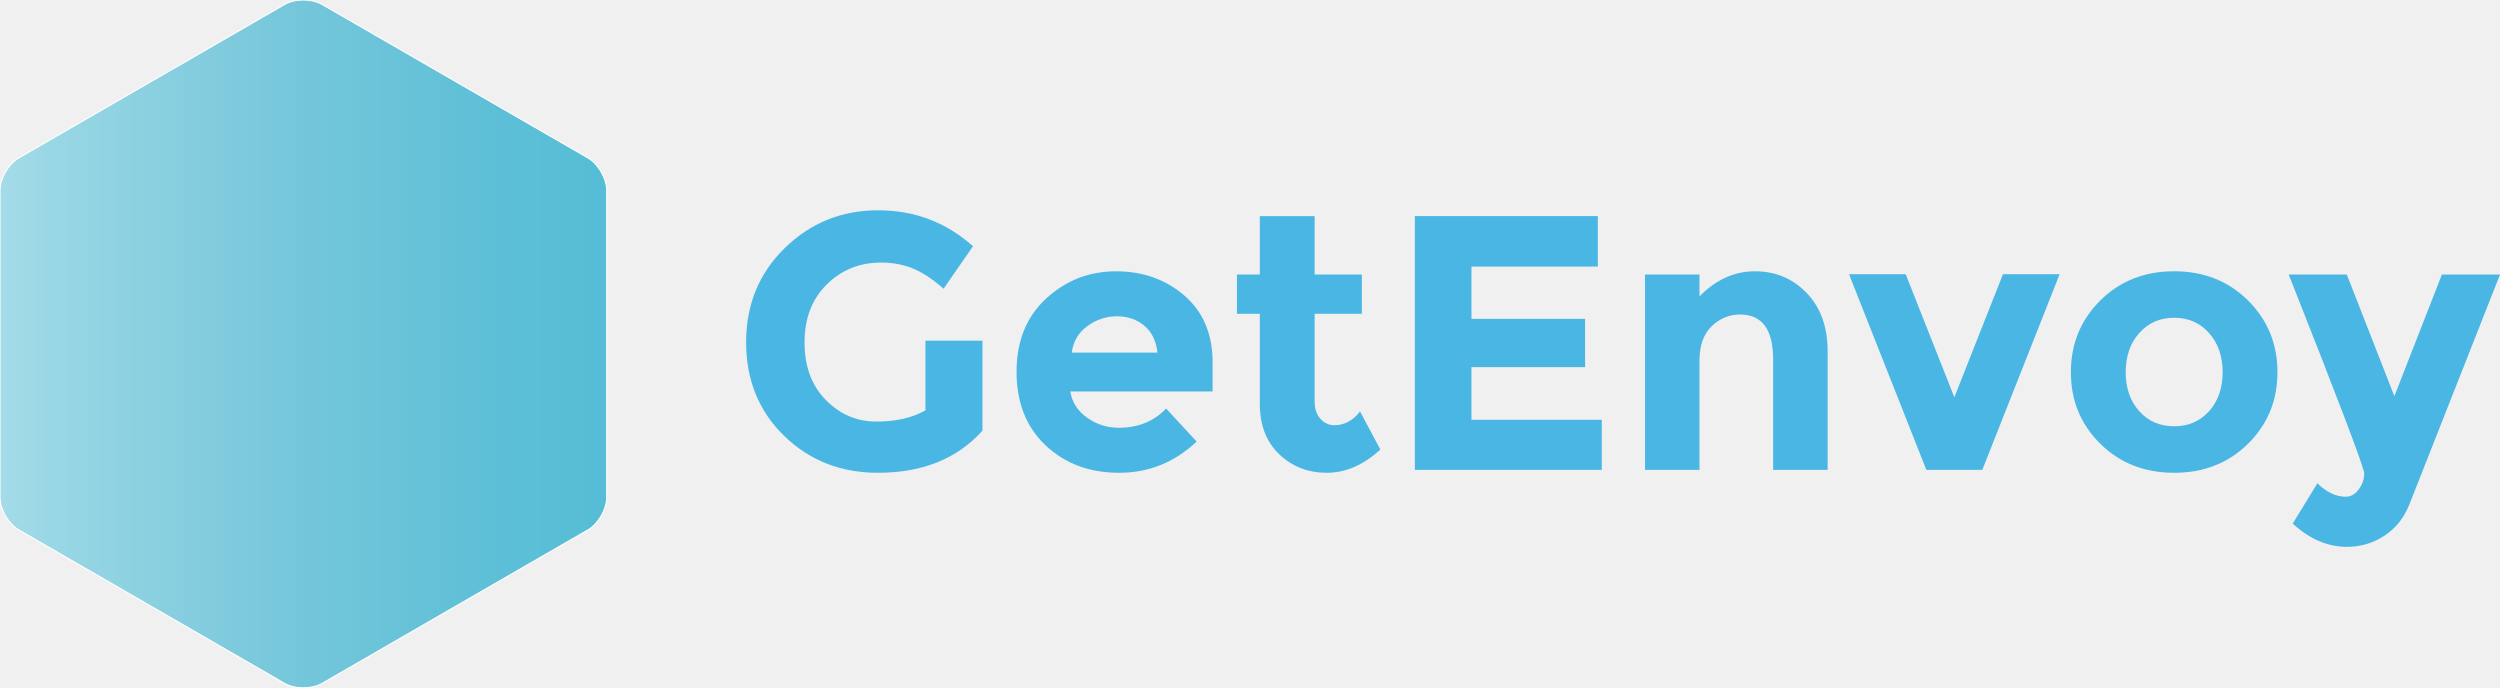
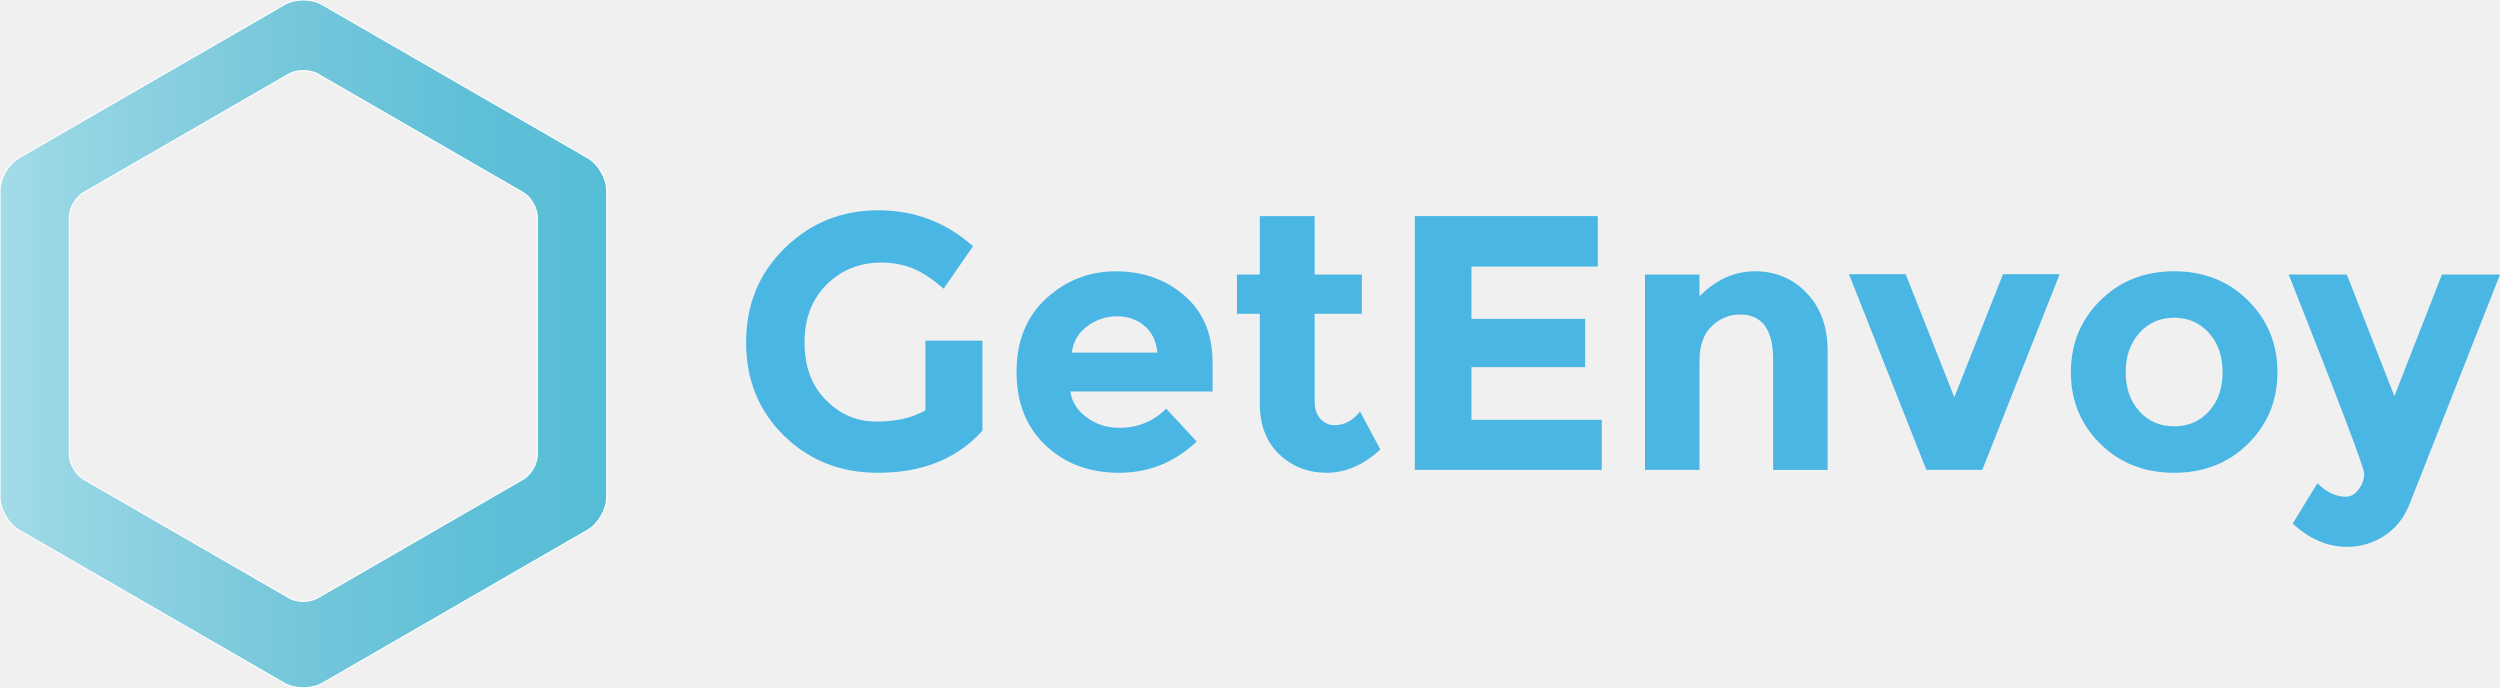
- <svg xmlns="http://www.w3.org/2000/svg" version="1.1" id="Layer_1" x="0px" y="0px" width="144.311px" height="39.706px" viewBox="0 0 144.311 39.706" enable-background="new 0 0 144.311 39.706" xml:space="preserve">
+ <svg xmlns="http://www.w3.org/2000/svg" version="1.1" id="Layer_1" x="0px" y="0px" width="144.311px" height="39.707px" viewBox="0 0 144.311 39.707" enable-background="new 0 0 144.311 39.707" xml:space="preserve">
  <g>
    <g>
-       <linearGradient id="SVGID_1_" gradientUnits="userSpaceOnUse" x1="-1388" y1="-6.522" x2="-1352.979" y2="-6.522" gradientTransform="matrix(1 0 0 1 1388 26.375)">
+       <linearGradient id="SVGID_1_" gradientUnits="userSpaceOnUse" x1="-694" y1="624.855" x2="-658.98" y2="624.855" gradientTransform="matrix(1 0 0 -1 694 644.7061)">
        <stop offset="0" style="stop-color:#A4DCE8" />
        <stop offset="0.083" style="stop-color:#99D7E5" />
        <stop offset="0.465" style="stop-color:#77C7DB" />
        <stop offset="0.784" style="stop-color:#5FC0D7" />
        <stop offset="1" style="stop-color:#55BDD6" />
      </linearGradient>
-       <path fill="url(#SVGID_1_)" d="M35.021,28.715c0,0.686-0.486,1.528-1.081,1.871l-15.349,8.861c-0.594,0.344-1.567,0.344-2.161,0    L1.081,30.586C0.486,30.244,0,29.401,0,28.715V10.99c0-0.686,0.486-1.528,1.081-1.872L16.43,0.257    c0.594-0.343,1.567-0.343,2.161,0L33.94,9.119c0.594,0.343,1.081,1.186,1.081,1.872V28.715z" />
-       <path fill="none" stroke="#FFFFFF" stroke-width="0.062" stroke-miterlimit="10" d="M35.021,28.715    c0,0.686-0.486,1.528-1.081,1.871l-15.349,8.861c-0.594,0.344-1.567,0.344-2.161,0L1.081,30.586C0.486,30.244,0,29.401,0,28.715    V10.99c0-0.686,0.486-1.528,1.081-1.872L16.43,0.257c0.594-0.343,1.567-0.343,2.161,0L33.94,9.119    c0.594,0.343,1.081,1.186,1.081,1.872V28.715z" />
+       <path fill="url(#SVGID_1_)" d="M33.94,9.12L18.59,0.26c-0.59-0.35-1.57-0.35-2.16,0L1.08,9.12C0.49,9.459,0,10.3,0,10.99v17.728    c0,0.682,0.49,1.521,1.08,1.871l15.35,8.859c0.59,0.34,1.57,0.34,2.16,0l15.35-8.859c0.591-0.35,1.08-1.189,1.08-1.871V10.99    C35.02,10.3,34.531,9.459,33.94,9.12z M31.02,26.23c0,0.529-0.37,1.18-0.83,1.439l-11.85,6.84c-0.45,0.271-1.21,0.271-1.66,0    l-11.85-6.84C4.38,27.41,4,26.759,4,26.23V12.55c0-0.53,0.38-1.18,0.83-1.44l11.85-6.84c0.45-0.26,1.21-0.26,1.66,0l11.85,6.84    c0.46,0.26,0.83,0.91,0.83,1.44V26.23z" />
+       <path fill="none" stroke="#FFFFFF" stroke-width="0.062" stroke-miterlimit="10" d="M33.94,9.12L18.59,0.26    c-0.59-0.35-1.57-0.35-2.16,0L1.08,9.12C0.49,9.459,0,10.3,0,10.99v17.728c0,0.682,0.49,1.521,1.08,1.871l15.35,8.859    c0.59,0.34,1.57,0.34,2.16,0l15.35-8.859c0.591-0.35,1.08-1.189,1.08-1.871V10.99C35.02,10.3,34.531,9.459,33.94,9.12z     M31.02,26.23c0,0.529-0.37,1.18-0.83,1.439l-11.85,6.84c-0.45,0.271-1.21,0.271-1.66,0l-11.85-6.84C4.38,27.41,4,26.759,4,26.23    V12.55c0-0.53,0.38-1.18,0.83-1.44l11.85-6.84c0.45-0.26,1.21-0.26,1.66,0l11.85,6.84c0.46,0.26,0.83,0.91,0.83,1.44V26.23z" />
    </g>
  </g>
  <g>
-     <path fill="#4AB6E4" d="M53.421,19.663h3.29v5.196c-1.453,1.621-3.465,2.432-6.035,2.432c-2.151,0-3.958-0.713-5.418-2.138   s-2.189-3.224-2.189-5.396c0-2.172,0.744-3.984,2.231-5.438c1.488-1.453,3.283-2.18,5.387-2.18c2.103,0,3.929,0.691,5.479,2.074   l-1.697,2.452c-0.657-0.572-1.261-0.967-1.813-1.184c-0.553-0.217-1.149-0.325-1.792-0.325c-1.243,0-2.292,0.423-3.144,1.268   c-0.853,0.846-1.278,1.96-1.278,3.343s0.408,2.49,1.226,3.321s1.792,1.247,2.924,1.247s2.074-0.217,2.829-0.649V19.663z" />
-     <path fill="#4AB6E4" d="M69.075,25.488c-1.271,1.202-2.763,1.803-4.474,1.803c-1.712,0-3.126-0.527-4.244-1.582   s-1.677-2.47-1.677-4.244c0-1.773,0.569-3.186,1.708-4.233c1.139-1.047,2.483-1.571,4.034-1.571s2.868,0.468,3.95,1.404   c1.083,0.936,1.625,2.222,1.625,3.855v1.677h-8.215c0.097,0.615,0.419,1.118,0.964,1.509c0.544,0.391,1.159,0.587,1.844,0.587   c1.104,0,2.012-0.37,2.725-1.11L69.075,25.488z M66.058,18.803c-0.433-0.363-0.96-0.545-1.582-0.545s-1.191,0.188-1.708,0.565   c-0.517,0.378-0.817,0.888-0.901,1.53h4.946C66.742,19.683,66.49,19.167,66.058,18.803z" />
-     <path fill="#4AB6E4" d="M75.887,18.112v5.051c0,0.433,0.111,0.771,0.335,1.016c0.224,0.245,0.489,0.366,0.796,0.366   c0.587,0,1.083-0.265,1.488-0.795l1.174,2.199c-0.979,0.895-2.009,1.342-3.091,1.342c-1.083,0-1.998-0.356-2.746-1.068   c-0.747-0.713-1.121-1.684-1.121-2.913v-5.197h-1.32v-2.264h1.32v-3.374h3.165v3.374h2.725v2.264H75.887z" />
-     <path fill="#4AB6E4" d="M92.232,12.474v2.913h-7.293v3.018h6.56v2.787h-6.56v3.039h7.523v2.892H81.67V12.474H92.232z" />
-     <path fill="#4AB6E4" d="M98.101,20.835v6.287h-3.144V15.848h3.144v1.258c0.95-0.964,2.019-1.446,3.206-1.446   s2.184,0.419,2.986,1.258c0.804,0.838,1.205,1.956,1.205,3.353v6.853h-3.144v-6.37c0-1.732-0.636-2.599-1.907-2.599   c-0.628,0-1.177,0.227-1.645,0.681C98.334,19.289,98.101,19.956,98.101,20.835z" />
-     <path fill="#4AB6E4" d="M111.198,27.123l-4.464-11.295h3.27l2.809,7.104l2.808-7.104h3.27l-4.464,11.295H111.198z" />
-     <path fill="#4AB6E4" d="M131.464,21.486c0,1.635-0.565,3.01-1.697,4.128s-2.554,1.677-4.265,1.677   c-1.712,0-3.133-0.559-4.265-1.677s-1.697-2.493-1.697-4.128s0.565-3.015,1.697-4.139c1.132-1.125,2.553-1.688,4.265-1.688   c1.711,0,3.133,0.563,4.265,1.688C130.898,18.471,131.464,19.851,131.464,21.486z M122.704,21.486c0,0.922,0.262,1.673,0.786,2.252   c0.523,0.58,1.194,0.87,2.012,0.87s1.488-0.29,2.012-0.87c0.523-0.579,0.786-1.33,0.786-2.252s-0.263-1.677-0.786-2.264   s-1.194-0.88-2.012-0.88s-1.488,0.293-2.012,0.88C122.966,19.809,122.704,20.564,122.704,21.486z" />
-     <path fill="#4AB6E4" d="M135.467,31.566c-1.104,0-2.145-0.447-3.123-1.342l1.426-2.326c0.53,0.518,1.075,0.775,1.634,0.775   c0.294,0,0.546-0.143,0.755-0.43c0.21-0.286,0.314-0.59,0.314-0.911s-1.453-4.149-4.359-11.484h3.354l2.745,7.021l2.745-7.021   h3.354l-5.239,13.286c-0.308,0.769-0.786,1.365-1.436,1.792S136.263,31.566,135.467,31.566z" />
+     <path fill="#4AB6E4" d="M53.421,19.663h3.29v5.196c-1.453,1.621-3.465,2.432-6.035,2.432c-2.151,0-3.958-0.713-5.418-2.138   s-2.189-3.224-2.189-5.396c0-2.172,0.744-3.984,2.231-5.438c1.488-1.453,3.283-2.18,5.387-2.18s3.93,0.691,5.479,2.074   l-1.697,2.452c-0.657-0.572-1.261-0.967-1.813-1.184c-0.554-0.217-1.149-0.325-1.792-0.325c-1.243,0-2.292,0.423-3.145,1.268   c-0.853,0.846-1.278,1.96-1.278,3.343c0,1.383,0.408,2.49,1.227,3.32c0.817,0.832,1.792,1.248,2.924,1.248s2.074-0.217,2.829-0.649   V19.663z" />
+     <path fill="#4AB6E4" d="M69.075,25.488c-1.271,1.202-2.764,1.803-4.475,1.803c-1.712,0-3.126-0.526-4.244-1.582   c-1.117-1.055-1.677-2.469-1.677-4.244c0-1.772,0.569-3.185,1.708-4.232c1.139-1.047,2.483-1.571,4.034-1.571   s2.868,0.468,3.95,1.404c1.083,0.936,1.625,2.222,1.625,3.854v1.678h-8.215c0.097,0.615,0.419,1.117,0.964,1.509   c0.544,0.392,1.158,0.587,1.844,0.587c1.104,0,2.012-0.369,2.725-1.109L69.075,25.488z M66.058,18.803   c-0.433-0.363-0.96-0.545-1.582-0.545s-1.19,0.188-1.708,0.565c-0.517,0.378-0.816,0.888-0.9,1.53h4.945   C66.742,19.683,66.49,19.167,66.058,18.803z" />
+     <path fill="#4AB6E4" d="M75.887,18.112v5.051c0,0.432,0.111,0.771,0.335,1.016c0.224,0.244,0.489,0.365,0.796,0.365   c0.587,0,1.083-0.264,1.488-0.795l1.174,2.199c-0.979,0.895-2.009,1.342-3.091,1.342c-1.083,0-1.998-0.355-2.746-1.067   c-0.747-0.714-1.121-1.685-1.121-2.913v-5.197h-1.32v-2.264h1.32v-3.374h3.165v3.374h2.725v2.264L75.887,18.112L75.887,18.112z" />
+     <path fill="#4AB6E4" d="M92.232,12.474v2.913h-7.293v3.019h6.561v2.787h-6.561v3.039h7.523v2.892H81.67V12.474H92.232z" />
+     <path fill="#4AB6E4" d="M98.101,20.835v6.287h-3.144V15.848h3.144v1.258c0.95-0.964,2.02-1.446,3.206-1.446   c1.188,0,2.185,0.419,2.986,1.258c0.804,0.838,1.205,1.956,1.205,3.353v6.854h-3.145v-6.371c0-1.731-0.636-2.598-1.906-2.598   c-0.629,0-1.178,0.227-1.646,0.681C98.334,19.289,98.101,19.956,98.101,20.835z" />
+     <path fill="#4AB6E4" d="M111.198,27.123l-4.465-11.294h3.271l2.809,7.104l2.809-7.104h3.27l-4.464,11.294H111.198z" />
+     <path fill="#4AB6E4" d="M131.464,21.486c0,1.635-0.565,3.01-1.697,4.129c-1.132,1.117-2.554,1.676-4.265,1.676   c-1.712,0-3.133-0.559-4.266-1.676c-1.132-1.119-1.696-2.494-1.696-4.129s0.564-3.015,1.696-4.139   c1.133-1.125,2.554-1.688,4.266-1.688c1.711,0,3.133,0.563,4.265,1.688C130.898,18.471,131.464,19.851,131.464,21.486z    M122.704,21.486c0,0.922,0.262,1.674,0.786,2.252c0.522,0.58,1.193,0.87,2.012,0.87c0.817,0,1.488-0.29,2.012-0.87   c0.523-0.578,0.786-1.33,0.786-2.252s-0.263-1.677-0.786-2.264c-0.522-0.587-1.194-0.88-2.012-0.88   c-0.818,0-1.488,0.293-2.012,0.88C122.966,19.809,122.704,20.564,122.704,21.486z" />
+     <path fill="#4AB6E4" d="M135.467,31.566c-1.104,0-2.145-0.447-3.123-1.342l1.426-2.326c0.53,0.518,1.075,0.775,1.634,0.775   c0.295,0,0.547-0.143,0.756-0.43c0.21-0.287,0.313-0.591,0.313-0.912c0-0.32-1.453-4.148-4.358-11.483h3.354l2.745,7.021   l2.745-7.021h3.354l-5.238,13.286c-0.309,0.769-0.786,1.365-1.437,1.791C136.987,31.353,136.263,31.566,135.467,31.566z" />
  </g>
</svg>
